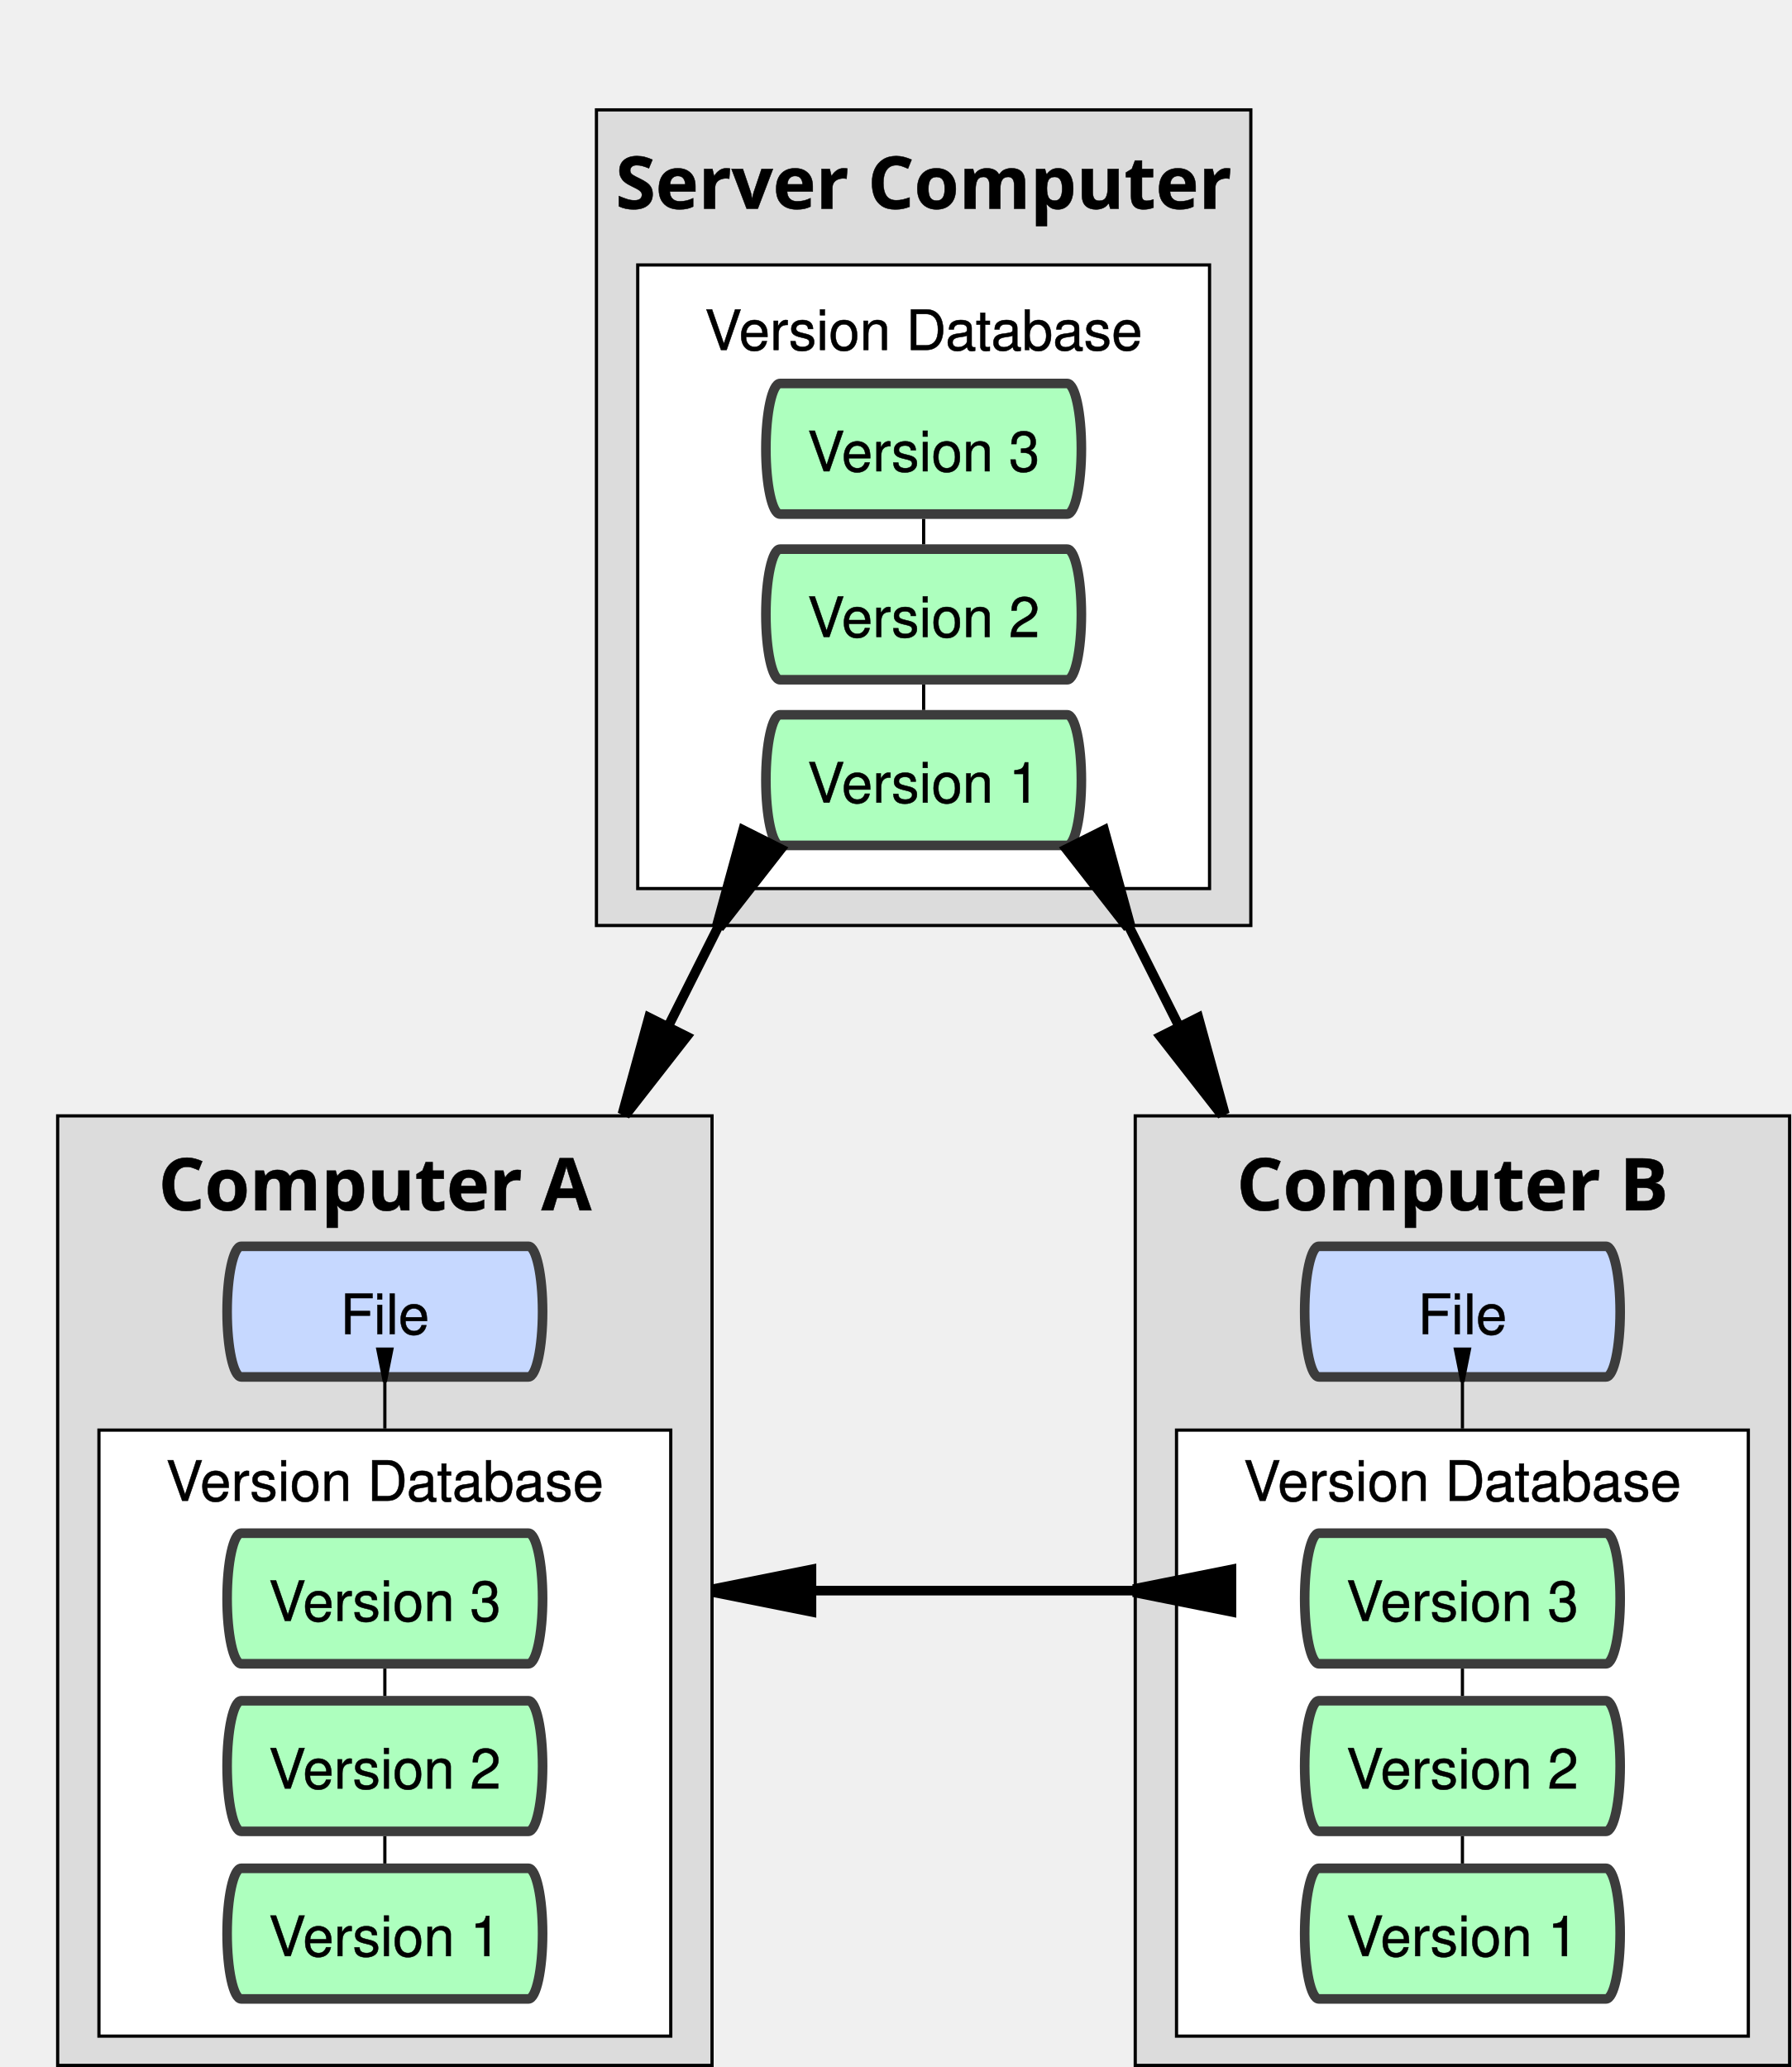
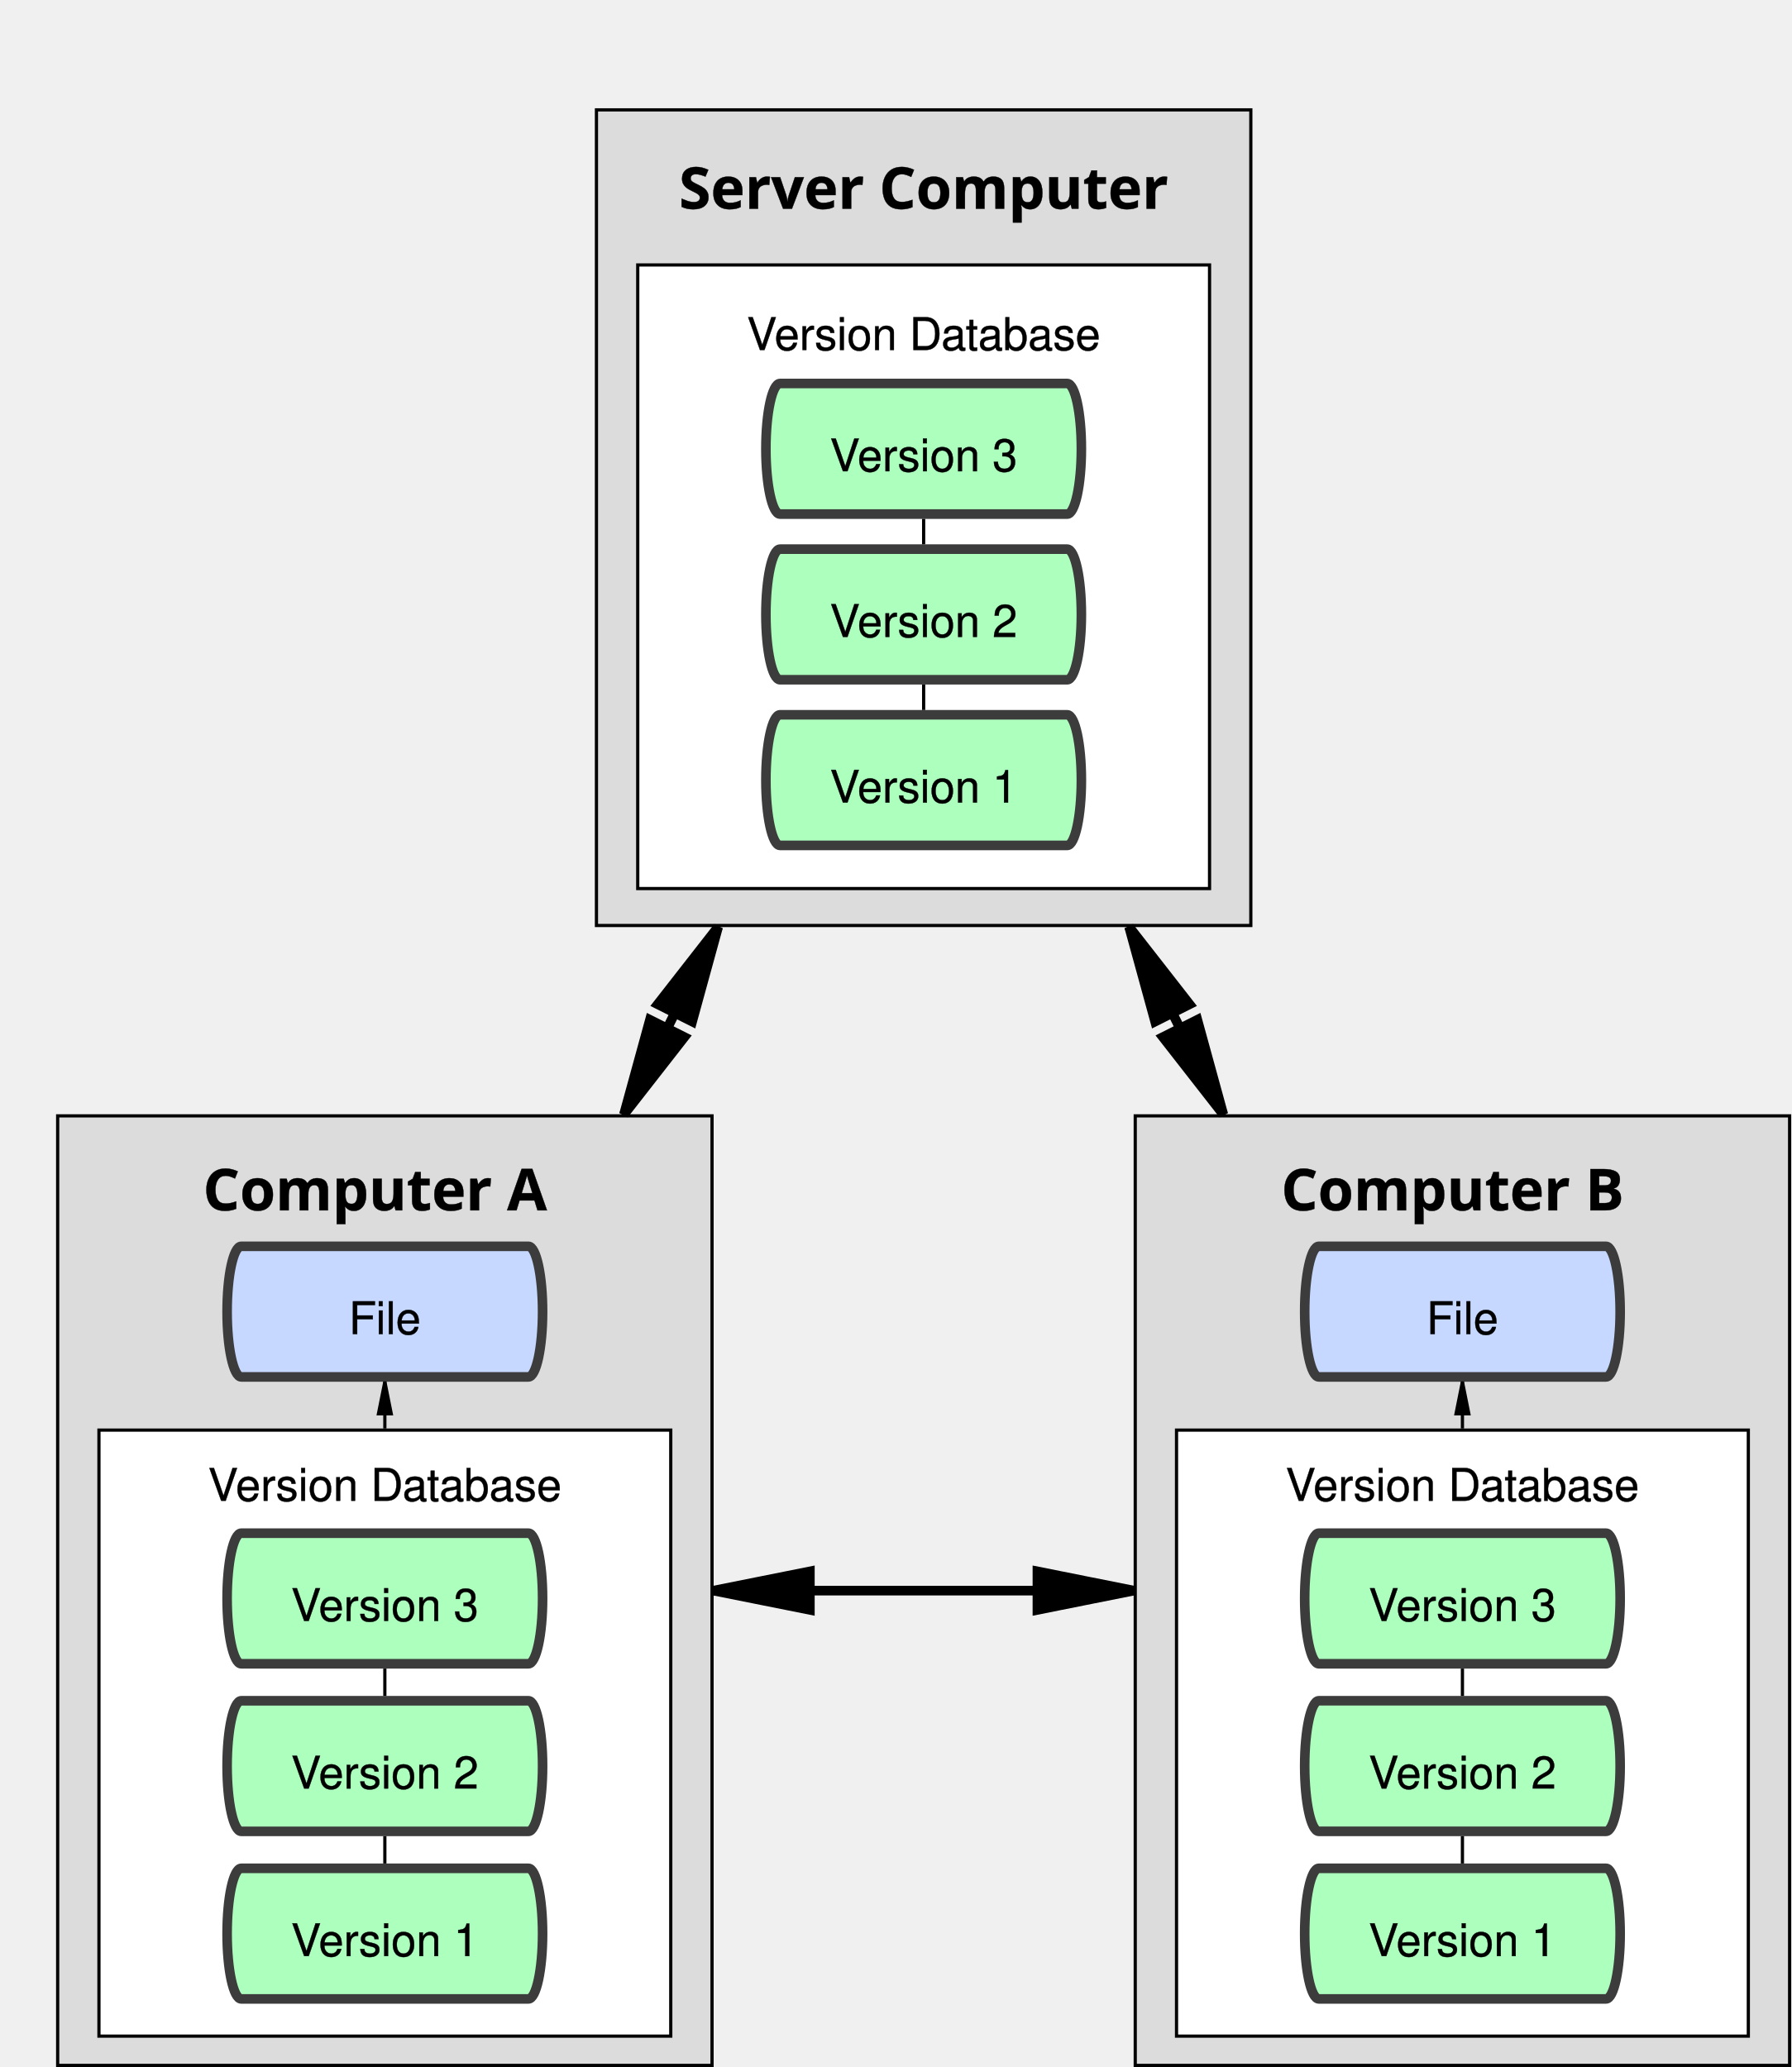
<svg xmlns="http://www.w3.org/2000/svg">
  <defs>
    <marker id="Arrow1Lend" orient="auto" refX="0.0" refY="0.0" style="overflow:visible;">
-       <path d="M -10,0.0 L -10.0,-2.0 L 0.0,0.0 L -10.0,2.0 z " id="path3666" style="fill-rule:evenodd;stroke:#000000;stroke-width:1.0pt;marker-start:none;" />
+       <path d="M -10,0.0 L -10.0,-2.0 L 0.0,0.0 L -10.0,2.0 z " id="path3666" style="fill-rule:evenodd;stroke:#000000;stroke-width:1.0px;marker-start:none;" />
+     </marker>
+     <marker id="Arrow1Lstart" orient="auto" refX="0.0" refY="0.0" style="overflow:visible">
+       <path d="M 10,0.0 L 10.0,-2.0 L 0.0,0.0 L 10.0,2.0 z" id="path3663" style="fill-rule:evenodd;stroke:#000000;stroke-width:1.0px;marker-start:none" />
    </marker>
  </defs>
  <g style="stroke:#000000;fill:#fff">
-     <rect height="254.368" id="" style="fill:#dcdcdc" width="204.04" x="185.98" y="34.263" />
-     <rect height="194.481" id="" style="" width="178.295" x="198.853" y="82.632" />
-     <rect height="13.065" id="" style="stroke:none;fill:none" width="85.305" x="245.348" y="95.598" />
-     <text id="" style="fill:#000000;stroke:#000000;stroke-width:0.1pt;font-family: Helvetica;font-size:12pt" x="246.348" y="96.598">
-       <tspan fill="#000000" font-family="Helvetica;,Sans-serif" font-size="13.0pt" id="" stroke="#000000" text-align="center" text-anchor="middle" x="288" y="109.13">
+     <rect height="254.368" id="14" style="fill:#dcdcdc" width="204.04" x="185.98" y="34.263" />
+     <rect height="194.481" id="5" style="" width="178.295" x="198.853" y="82.632" />
+     <rect height="13.065" id="6" style="stroke:none;fill:none" width="85.305" x="245.348" y="95.598" />
+     <text id="6_text" style="fill:#000000;stroke:#000000;stroke-width:0.1px;font-family: Helvetica;font-size:12px" x="245.348" y="95.598">
+       <tspan fill="#000000" font-family="Helvetica;,Sans-serif" font-size="14.0px" id="6_line1" stroke="#000000" text-align="center" text-anchor="middle" x="288" y="109.13">
				Version Database
			</tspan>
    </text>
-     <rect height="40.731" id="" rx="4.414" ry="20.366" style="stroke:#3c3c3c;stroke-width:3px;fill:#adffbe" width="98.369" x="238.815" y="119.596" />
-     <text id="" style="fill:#000000;stroke:#000000;stroke-width:0.1pt;font-family: Helvetica;font-size:14pt" x="238.815" y="119.596">
-       <tspan fill="#000000" font-family="Helvetica;,Sans-serif" font-size="13.0pt" id="" stroke="#000000" text-align="center" text-anchor="middle" x="288" y="146.962">
+     <rect height="40.731" id="7" rx="4.414" ry="20.366" style="stroke:#3c3c3c;stroke-width:3px;fill:#adffbe" width="98.369" x="238.815" y="119.596" />
+     <text id="7_text" style="fill:#000000;stroke:#000000;stroke-width:0.1px;font-family: Helvetica;font-size:14px" x="238.815" y="119.596">
+       <tspan fill="#000000" font-family="Helvetica;,Sans-serif" font-size="14.0px" id="7_line1" stroke="#000000" text-align="center" text-anchor="middle" x="288" y="146.962">
				Version 3
			</tspan>
    </text>
-     <rect height="40.731" id="" rx="4.414" ry="20.366" style="stroke:#3c3c3c;stroke-width:3px;fill:#adffbe" width="98.369" x="238.815" y="171.26" />
-     <text id="" style="fill:#000000;stroke:#000000;stroke-width:0.1pt;font-family: Helvetica;font-size:14pt" x="238.815" y="171.26">
-       <tspan fill="#000000" font-family="Helvetica;,Sans-serif" font-size="13.0pt" id="" stroke="#000000" text-align="center" text-anchor="middle" x="288" y="198.626">
+     <rect height="40.731" id="8" rx="4.414" ry="20.366" style="stroke:#3c3c3c;stroke-width:3px;fill:#adffbe" width="98.369" x="238.815" y="171.26" />
+     <text id="8_text" style="fill:#000000;stroke:#000000;stroke-width:0.1px;font-family: Helvetica;font-size:14px" x="238.815" y="171.26">
+       <tspan fill="#000000" font-family="Helvetica;,Sans-serif" font-size="14.0px" id="8_line1" stroke="#000000" text-align="center" text-anchor="middle" x="288" y="198.626">
				Version 2
			</tspan>
    </text>
-     <rect height="40.731" id="" rx="4.414" ry="20.366" style="stroke:#3c3c3c;stroke-width:3px;fill:#adffbe" width="98.369" x="238.815" y="222.924" />
-     <text id="" style="fill:#000000;stroke:#000000;stroke-width:0.1pt;font-family: Helvetica;font-size:14pt" x="238.815" y="222.924">
-       <tspan fill="#000000" font-family="Helvetica;,Sans-serif" font-size="13.0pt" id="" stroke="#000000" text-align="center" text-anchor="middle" x="288" y="250.29">
+     <rect height="40.731" id="9" rx="4.414" ry="20.366" style="stroke:#3c3c3c;stroke-width:3px;fill:#adffbe" width="98.369" x="238.815" y="222.924" />
+     <text id="9_text" style="fill:#000000;stroke:#000000;stroke-width:0.1px;font-family: Helvetica;font-size:14px" x="238.815" y="222.924">
+       <tspan fill="#000000" font-family="Helvetica;,Sans-serif" font-size="14.0px" id="9_line1" stroke="#000000" text-align="center" text-anchor="middle" x="288" y="250.29">
				Version 1
			</tspan>
    </text>
-     <path d="M 288.0,161.827 L 288.0,169.76" id="" style="marker-start:none;stroke:#000000;marker-end:none;fill:none" />
-     <path d="M 288.0,213.491 L 288.0,221.424" id="" style="marker-start:none;stroke:#000000;marker-end:none;fill:none" />
-     <rect height="16.907" id="" style="stroke:none;fill:none" width="112.971" x="231.514" y="47.632" />
-     <text id="" style="fill:#000000;stroke:#000000;stroke-width:0.1pt;font-family: Helvetica-Bold;font-size:18pt" x="232.514" y="48.632">
-       <tspan fill="#000000" font-family="Helvetica;,Sans-serif" font-size="17.0pt" font-weight="bold" id="" stroke="#000000" text-align="center" text-anchor="middle" x="288" y="65.085">
+     <path d="M 288.0,161.827 L 288.0,169.76" id="11" style="marker-start:none;stroke:#000000;marker-end:none;fill:none" />
+     <path d="M 288.0,213.491 L 288.0,221.424" id="12" style="marker-start:none;stroke:#000000;marker-end:none;fill:none" />
+     <rect height="16.907" id="13" style="stroke:none;fill:none" width="112.971" x="231.514" y="47.632" />
+     <text id="13_text" style="fill:#000000;stroke:#000000;stroke-width:0.1px;font-family: Helvetica-Bold;font-size:18px" x="231.514" y="47.632">
+       <tspan fill="#000000" font-family="Helvetica;,Sans-serif" font-size="18.0px" font-weight="bold" id="13_line1" stroke="#000000" text-align="center" text-anchor="middle" x="288" y="65.085">
				Server Computer
			</tspan>
    </text>
-     <rect height="296.127" id="" style="fill:#dcdcdc" width="204.04" x="17.98" y="348.0" />
-     <rect height="40.731" id="" rx="4.414" ry="20.366" style="stroke:#3c3c3c;stroke-width:3px;fill:#c6d8ff" width="98.369" x="70.815" y="388.685" />
-     <text id="" style="fill:#000000;stroke:#000000;stroke-width:0.1pt;font-family: Helvetica;font-size:14pt" x="70.815" y="388.685">
-       <tspan fill="#000000" font-family="Helvetica;,Sans-serif" font-size="13.0pt" id="" stroke="#000000" text-align="center" text-anchor="middle" x="120" y="416.051">
+     <rect height="296.127" id="17" style="fill:#dcdcdc" width="204.04" x="17.98" y="348.0" />
+     <rect height="40.731" id="18" rx="4.414" ry="20.366" style="stroke:#3c3c3c;stroke-width:3px;fill:#c6d8ff" width="98.369" x="70.815" y="388.685" />
+     <text id="18_text" style="fill:#000000;stroke:#000000;stroke-width:0.1px;font-family: Helvetica;font-size:14px" x="70.815" y="388.685">
+       <tspan fill="#000000" font-family="Helvetica;,Sans-serif" font-size="14.0px" id="18_line1" stroke="#000000" text-align="center" text-anchor="middle" x="120" y="416.051">
				File
			</tspan>
    </text>
-     <path d="M 223.921,289.078 L 194.562,347.553" id="" style="marker-start:url(#Arrow1Lend);stroke:#000000;stroke-width:3px;marker-end:url(#Arrow1Lend);fill:none" />
-     <rect height="16.907" id="" style="stroke:none;fill:none" width="79.157" x="77.347" y="360.0" />
-     <text id="" style="fill:#000000;stroke:#000000;stroke-width:0.1pt;font-family: Helvetica-Bold;font-size:18pt" x="78.347" y="361.0">
-       <tspan fill="#000000" font-family="Helvetica;,Sans-serif" font-size="17.0pt" font-weight="bold" id="" stroke="#000000" text-align="center" text-anchor="middle" x="116.926" y="377.454">
+     <path d="M 223.921,289.078 L 194.562,347.553" id="20" style="marker-start:url(#Arrow1Lstart);stroke:#000000;stroke-width:3px;marker-end:url(#Arrow1Lend);fill:none" />
+     <rect height="16.907" id="21" style="stroke:none;fill:none" width="79.157" x="77.347" y="360.0" />
+     <text id="21_text" style="fill:#000000;stroke:#000000;stroke-width:0.1px;font-family: Helvetica-Bold;font-size:18px" x="77.347" y="360.0">
+       <tspan fill="#000000" font-family="Helvetica;,Sans-serif" font-size="18.0px" font-weight="bold" id="21_line1" stroke="#000000" text-align="center" text-anchor="middle" x="116.926" y="377.454">
				Computer A
			</tspan>
    </text>
-     <rect height="189.0" id="" style="" width="178.295" x="30.853" y="446.0" />
-     <rect height="13.065" id="" style="stroke:none;fill:none" width="85.305" x="77.347" y="454.5" />
-     <text id="" style="fill:#000000;stroke:#000000;stroke-width:0.1pt;font-family: Helvetica;font-size:12pt" x="78.347" y="455.5">
-       <tspan fill="#000000" font-family="Helvetica;,Sans-serif" font-size="13.0pt" id="" stroke="#000000" text-align="center" text-anchor="middle" x="120" y="468.032">
+     <rect height="189.0" id="22" style="" width="178.295" x="30.853" y="446.0" />
+     <rect height="13.065" id="23" style="stroke:none;fill:none" width="85.305" x="77.347" y="454.5" />
+     <text id="23_text" style="fill:#000000;stroke:#000000;stroke-width:0.1px;font-family: Helvetica;font-size:12px" x="77.347" y="454.5">
+       <tspan fill="#000000" font-family="Helvetica;,Sans-serif" font-size="14.0px" id="23_line1" stroke="#000000" text-align="center" text-anchor="middle" x="120" y="468.032">
				Version Database
			</tspan>
    </text>
-     <rect height="40.731" id="" rx="4.414" ry="20.366" style="stroke:#3c3c3c;stroke-width:3px;fill:#adffbe" width="98.369" x="70.815" y="478.147" />
-     <text id="" style="fill:#000000;stroke:#000000;stroke-width:0.1pt;font-family: Helvetica;font-size:14pt" x="70.815" y="478.147">
-       <tspan fill="#000000" font-family="Helvetica;,Sans-serif" font-size="13.0pt" id="" stroke="#000000" text-align="center" text-anchor="middle" x="120" y="505.513">
+     <rect height="40.731" id="24" rx="4.414" ry="20.366" style="stroke:#3c3c3c;stroke-width:3px;fill:#adffbe" width="98.369" x="70.815" y="478.147" />
+     <text id="24_text" style="fill:#000000;stroke:#000000;stroke-width:0.1px;font-family: Helvetica;font-size:14px" x="70.815" y="478.147">
+       <tspan fill="#000000" font-family="Helvetica;,Sans-serif" font-size="14.0px" id="24_line1" stroke="#000000" text-align="center" text-anchor="middle" x="120" y="505.513">
				Version 3
			</tspan>
    </text>
-     <rect height="40.731" id="" rx="4.414" ry="20.366" style="stroke:#3c3c3c;stroke-width:3px;fill:#adffbe" width="98.369" x="70.815" y="530.406" />
-     <text id="" style="fill:#000000;stroke:#000000;stroke-width:0.1pt;font-family: Helvetica;font-size:14pt" x="70.815" y="530.406">
-       <tspan fill="#000000" font-family="Helvetica;,Sans-serif" font-size="13.0pt" id="" stroke="#000000" text-align="center" text-anchor="middle" x="120" y="557.772">
+     <rect height="40.731" id="25" rx="4.414" ry="20.366" style="stroke:#3c3c3c;stroke-width:3px;fill:#adffbe" width="98.369" x="70.815" y="530.406" />
+     <text id="25_text" style="fill:#000000;stroke:#000000;stroke-width:0.1px;font-family: Helvetica;font-size:14px" x="70.815" y="530.406">
+       <tspan fill="#000000" font-family="Helvetica;,Sans-serif" font-size="14.0px" id="25_line1" stroke="#000000" text-align="center" text-anchor="middle" x="120" y="557.772">
				Version 2
			</tspan>
    </text>
-     <rect height="40.731" id="" rx="4.414" ry="20.366" style="stroke:#3c3c3c;stroke-width:3px;fill:#adffbe" width="98.369" x="70.815" y="582.665" />
-     <text id="" style="fill:#000000;stroke:#000000;stroke-width:0.1pt;font-family: Helvetica;font-size:14pt" x="70.815" y="582.665">
-       <tspan fill="#000000" font-family="Helvetica;,Sans-serif" font-size="13.0pt" id="" stroke="#000000" text-align="center" text-anchor="middle" x="120" y="610.031">
+     <rect height="40.731" id="26" rx="4.414" ry="20.366" style="stroke:#3c3c3c;stroke-width:3px;fill:#adffbe" width="98.369" x="70.815" y="582.665" />
+     <text id="26_text" style="fill:#000000;stroke:#000000;stroke-width:0.1px;font-family: Helvetica;font-size:14px" x="70.815" y="582.665">
+       <tspan fill="#000000" font-family="Helvetica;,Sans-serif" font-size="14.0px" id="26_line1" stroke="#000000" text-align="center" text-anchor="middle" x="120" y="610.031">
				Version 1
			</tspan>
    </text>
-     <rect height="296.127" id="" style="fill:#dcdcdc" width="204.04" x="353.98" y="348.0" />
-     <rect height="40.731" id="" rx="4.414" ry="20.366" style="stroke:#3c3c3c;stroke-width:3px;fill:#c6d8ff" width="98.369" x="406.815" y="388.685" />
-     <text id="" style="fill:#000000;stroke:#000000;stroke-width:0.1pt;font-family: Helvetica;font-size:14pt" x="406.815" y="388.685">
-       <tspan fill="#000000" font-family="Helvetica;,Sans-serif" font-size="13.0pt" id="" stroke="#000000" text-align="center" text-anchor="middle" x="456" y="416.051">
+     <rect height="296.127" id="27" style="fill:#dcdcdc" width="204.04" x="353.98" y="348.0" />
+     <rect height="40.731" id="28" rx="4.414" ry="20.366" style="stroke:#3c3c3c;stroke-width:3px;fill:#c6d8ff" width="98.369" x="406.815" y="388.685" />
+     <text id="28_text" style="fill:#000000;stroke:#000000;stroke-width:0.1px;font-family: Helvetica;font-size:14px" x="406.815" y="388.685">
+       <tspan fill="#000000" font-family="Helvetica;,Sans-serif" font-size="14.0px" id="28_line1" stroke="#000000" text-align="center" text-anchor="middle" x="456" y="416.051">
				File
			</tspan>
    </text>
-     <rect height="16.907" id="" style="stroke:none;fill:none" width="79.157" x="413.348" y="360.0" />
-     <text id="" style="fill:#000000;stroke:#000000;stroke-width:0.1pt;font-family: Helvetica-Bold;font-size:18pt" x="414.348" y="361.0">
-       <tspan fill="#000000" font-family="Helvetica;,Sans-serif" font-size="17.0pt" font-weight="bold" id="" stroke="#000000" text-align="center" text-anchor="middle" x="452.926" y="377.454">
+     <rect height="16.907" id="29" style="stroke:none;fill:none" width="79.157" x="413.348" y="360.0" />
+     <text id="29_text" style="fill:#000000;stroke:#000000;stroke-width:0.1px;font-family: Helvetica-Bold;font-size:18px" x="413.348" y="360.0">
+       <tspan fill="#000000" font-family="Helvetica;,Sans-serif" font-size="18.0px" font-weight="bold" id="29_line1" stroke="#000000" text-align="center" text-anchor="middle" x="452.926" y="377.454">
				Computer B
			</tspan>
    </text>
-     <rect height="189.0" id="" style="" width="178.295" x="366.853" y="446.0" />
-     <rect height="13.065" id="" style="stroke:none;fill:none" width="85.305" x="413.348" y="454.5" />
-     <text id="" style="fill:#000000;stroke:#000000;stroke-width:0.1pt;font-family: Helvetica;font-size:12pt" x="414.348" y="455.5">
-       <tspan fill="#000000" font-family="Helvetica;,Sans-serif" font-size="13.0pt" id="" stroke="#000000" text-align="center" text-anchor="middle" x="456" y="468.032">
+     <rect height="189.0" id="30" style="" width="178.295" x="366.853" y="446.0" />
+     <rect height="13.065" id="31" style="stroke:none;fill:none" width="85.305" x="413.348" y="454.5" />
+     <text id="31_text" style="fill:#000000;stroke:#000000;stroke-width:0.1px;font-family: Helvetica;font-size:12px" x="413.348" y="454.5">
+       <tspan fill="#000000" font-family="Helvetica;,Sans-serif" font-size="14.0px" id="31_line1" stroke="#000000" text-align="center" text-anchor="middle" x="456" y="468.032">
				Version Database
			</tspan>
    </text>
-     <rect height="40.731" id="" rx="4.414" ry="20.366" style="stroke:#3c3c3c;stroke-width:3px;fill:#adffbe" width="98.369" x="406.815" y="478.147" />
-     <text id="" style="fill:#000000;stroke:#000000;stroke-width:0.1pt;font-family: Helvetica;font-size:14pt" x="406.815" y="478.147">
-       <tspan fill="#000000" font-family="Helvetica;,Sans-serif" font-size="13.0pt" id="" stroke="#000000" text-align="center" text-anchor="middle" x="456" y="505.513">
+     <rect height="40.731" id="32" rx="4.414" ry="20.366" style="stroke:#3c3c3c;stroke-width:3px;fill:#adffbe" width="98.369" x="406.815" y="478.147" />
+     <text id="32_text" style="fill:#000000;stroke:#000000;stroke-width:0.1px;font-family: Helvetica;font-size:14px" x="406.815" y="478.147">
+       <tspan fill="#000000" font-family="Helvetica;,Sans-serif" font-size="14.0px" id="32_line1" stroke="#000000" text-align="center" text-anchor="middle" x="456" y="505.513">
				Version 3
			</tspan>
    </text>
-     <rect height="40.731" id="" rx="4.414" ry="20.366" style="stroke:#3c3c3c;stroke-width:3px;fill:#adffbe" width="98.369" x="406.815" y="530.405" />
-     <text id="" style="fill:#000000;stroke:#000000;stroke-width:0.1pt;font-family: Helvetica;font-size:14pt" x="406.815" y="530.405">
-       <tspan fill="#000000" font-family="Helvetica;,Sans-serif" font-size="13.0pt" id="" stroke="#000000" text-align="center" text-anchor="middle" x="456" y="557.771">
+     <rect height="40.731" id="33" rx="4.414" ry="20.366" style="stroke:#3c3c3c;stroke-width:3px;fill:#adffbe" width="98.369" x="406.815" y="530.405" />
+     <text id="33_text" style="fill:#000000;stroke:#000000;stroke-width:0.1px;font-family: Helvetica;font-size:14px" x="406.815" y="530.405">
+       <tspan fill="#000000" font-family="Helvetica;,Sans-serif" font-size="14.0px" id="33_line1" stroke="#000000" text-align="center" text-anchor="middle" x="456" y="557.771">
				Version 2
			</tspan>
    </text>
-     <rect height="40.731" id="" rx="4.414" ry="20.366" style="stroke:#3c3c3c;stroke-width:3px;fill:#adffbe" width="98.369" x="406.815" y="582.664" />
-     <text id="" style="fill:#000000;stroke:#000000;stroke-width:0.1pt;font-family: Helvetica;font-size:14pt" x="406.815" y="582.664">
-       <tspan fill="#000000" font-family="Helvetica;,Sans-serif" font-size="13.0pt" id="" stroke="#000000" text-align="center" text-anchor="middle" x="456" y="610.03">
+     <rect height="40.731" id="34" rx="4.414" ry="20.366" style="stroke:#3c3c3c;stroke-width:3px;fill:#adffbe" width="98.369" x="406.815" y="582.664" />
+     <text id="34_text" style="fill:#000000;stroke:#000000;stroke-width:0.1px;font-family: Helvetica;font-size:14px" x="406.815" y="582.664">
+       <tspan fill="#000000" font-family="Helvetica;,Sans-serif" font-size="14.0px" id="34_line1" stroke="#000000" text-align="center" text-anchor="middle" x="456" y="610.03">
				Version 1
			</tspan>
    </text>
-     <path d="M 352.079,289.078 L 381.438,347.553" id="" style="marker-start:url(#Arrow1Lend);stroke:#000000;stroke-width:3px;marker-end:url(#Arrow1Lend);fill:none" />
-     <path d="M 353.48,496.064 L 222.52,496.064" id="" style="marker-start:url(#Arrow1Lend);stroke:#000000;stroke-width:3px;marker-end:url(#Arrow1Lend);fill:none" />
-     <path d="M 120.0,520.378 L 120.0,528.906" id="" style="marker-start:none;stroke:#000000;marker-end:none;fill:none" />
-     <path d="M 120.0,572.637 L 120.0,581.165" id="" style="marker-start:none;stroke:#000000;marker-end:none;fill:none" />
-     <path d="M 456.0,520.378 L 456.0,528.905" id="" style="marker-start:none;stroke:#000000;marker-end:none;fill:none" />
-     <path d="M 456.0,572.636 L 456.0,581.164" id="" style="marker-start:none;stroke:#000000;marker-end:none;fill:none" />
-     <path d="M 120.0,430.916 L 120.0,445.5" id="" style="marker-start:url(#Arrow1Lend);stroke:#000000;marker-end:none;fill:none" />
-     <path d="M 456.0,430.916 L 456.0,445.5" id="" style="marker-start:url(#Arrow1Lend);stroke:#000000;marker-end:none;fill:none" />
+     <path d="M 352.079,289.078 L 381.438,347.553" id="35" style="marker-start:url(#Arrow1Lstart);stroke:#000000;stroke-width:3px;marker-end:url(#Arrow1Lend);fill:none" />
+     <path d="M 353.48,496.064 L 222.52,496.064" id="36" style="marker-start:url(#Arrow1Lstart);stroke:#000000;stroke-width:3px;marker-end:url(#Arrow1Lend);fill:none" />
+     <path d="M 120.0,520.378 L 120.0,528.906" id="38" style="marker-start:none;stroke:#000000;marker-end:none;fill:none" />
+     <path d="M 120.0,572.637 L 120.0,581.165" id="40" style="marker-start:none;stroke:#000000;marker-end:none;fill:none" />
+     <path d="M 456.0,520.378 L 456.0,528.905" id="41" style="marker-start:none;stroke:#000000;marker-end:none;fill:none" />
+     <path d="M 456.0,572.636 L 456.0,581.164" id="42" style="marker-start:none;stroke:#000000;marker-end:none;fill:none" />
+     <path d="M 120.0,430.916 L 120.0,445.5" id="43" style="marker-start:url(#Arrow1Lstart);stroke:#000000;marker-end:none;fill:none" />
+     <path d="M 456.0,430.916 L 456.0,445.5" id="44" style="marker-start:url(#Arrow1Lstart);stroke:#000000;marker-end:none;fill:none" />
  </g>
</svg>
